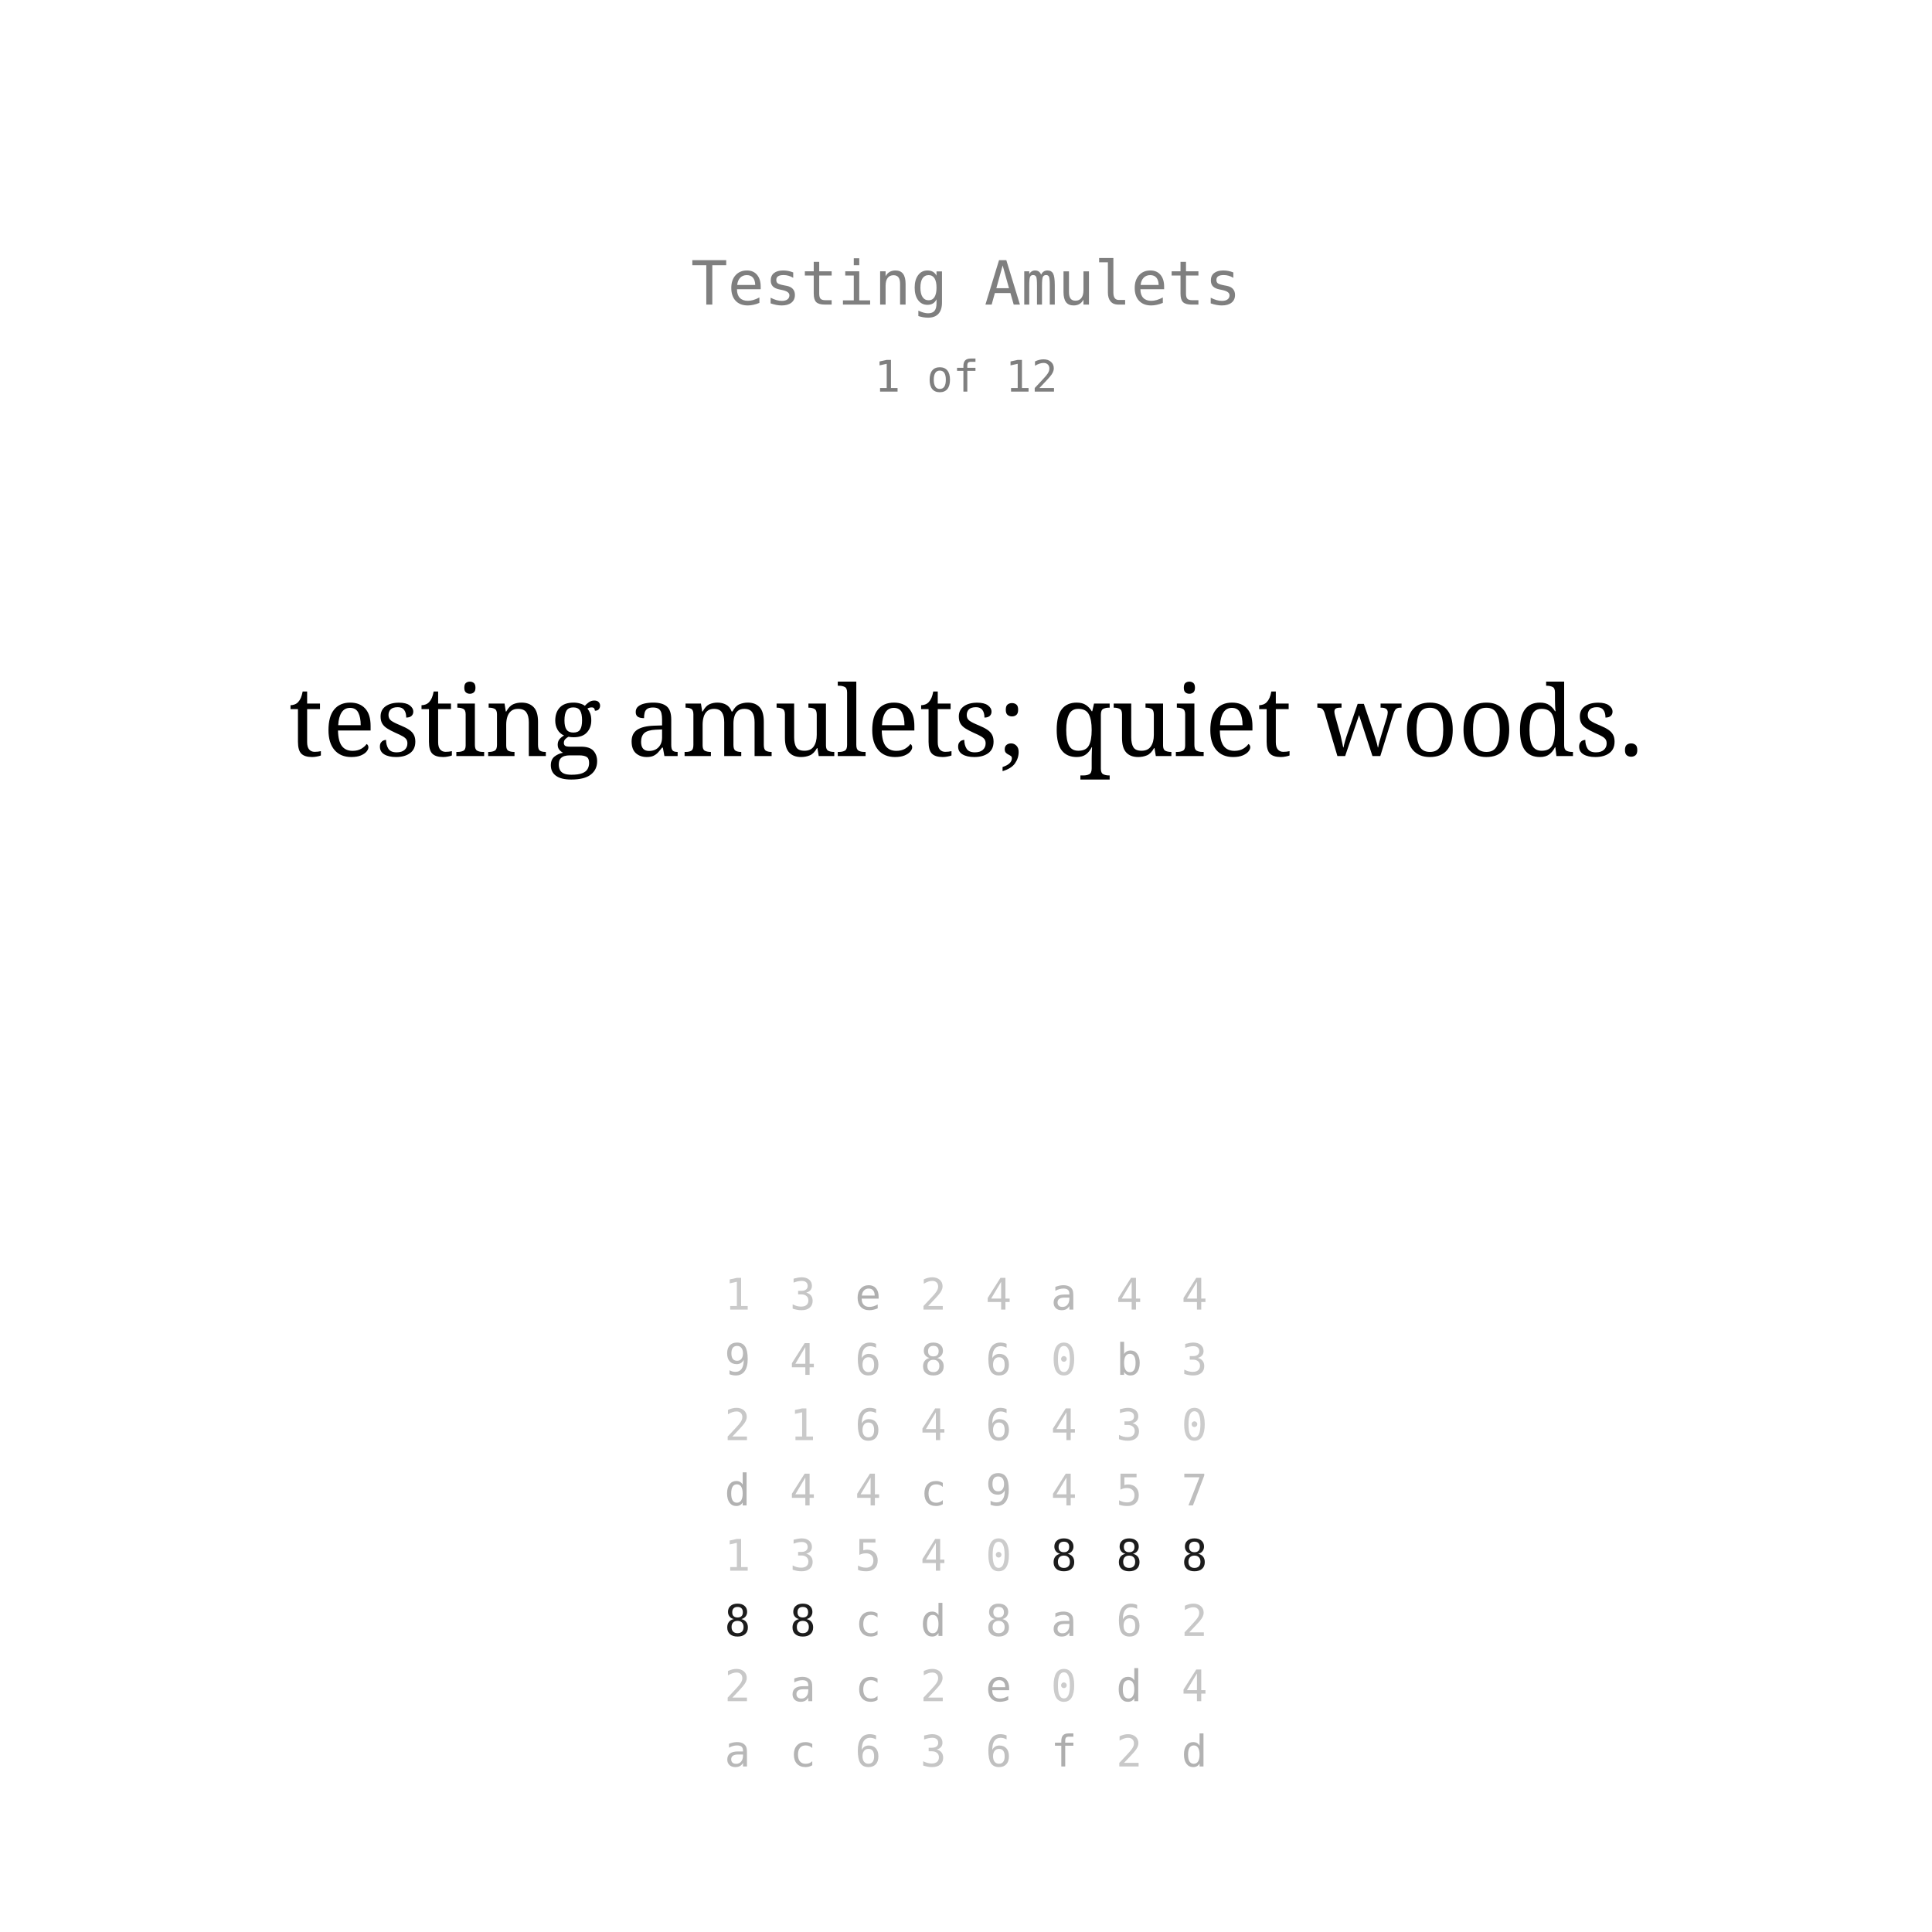
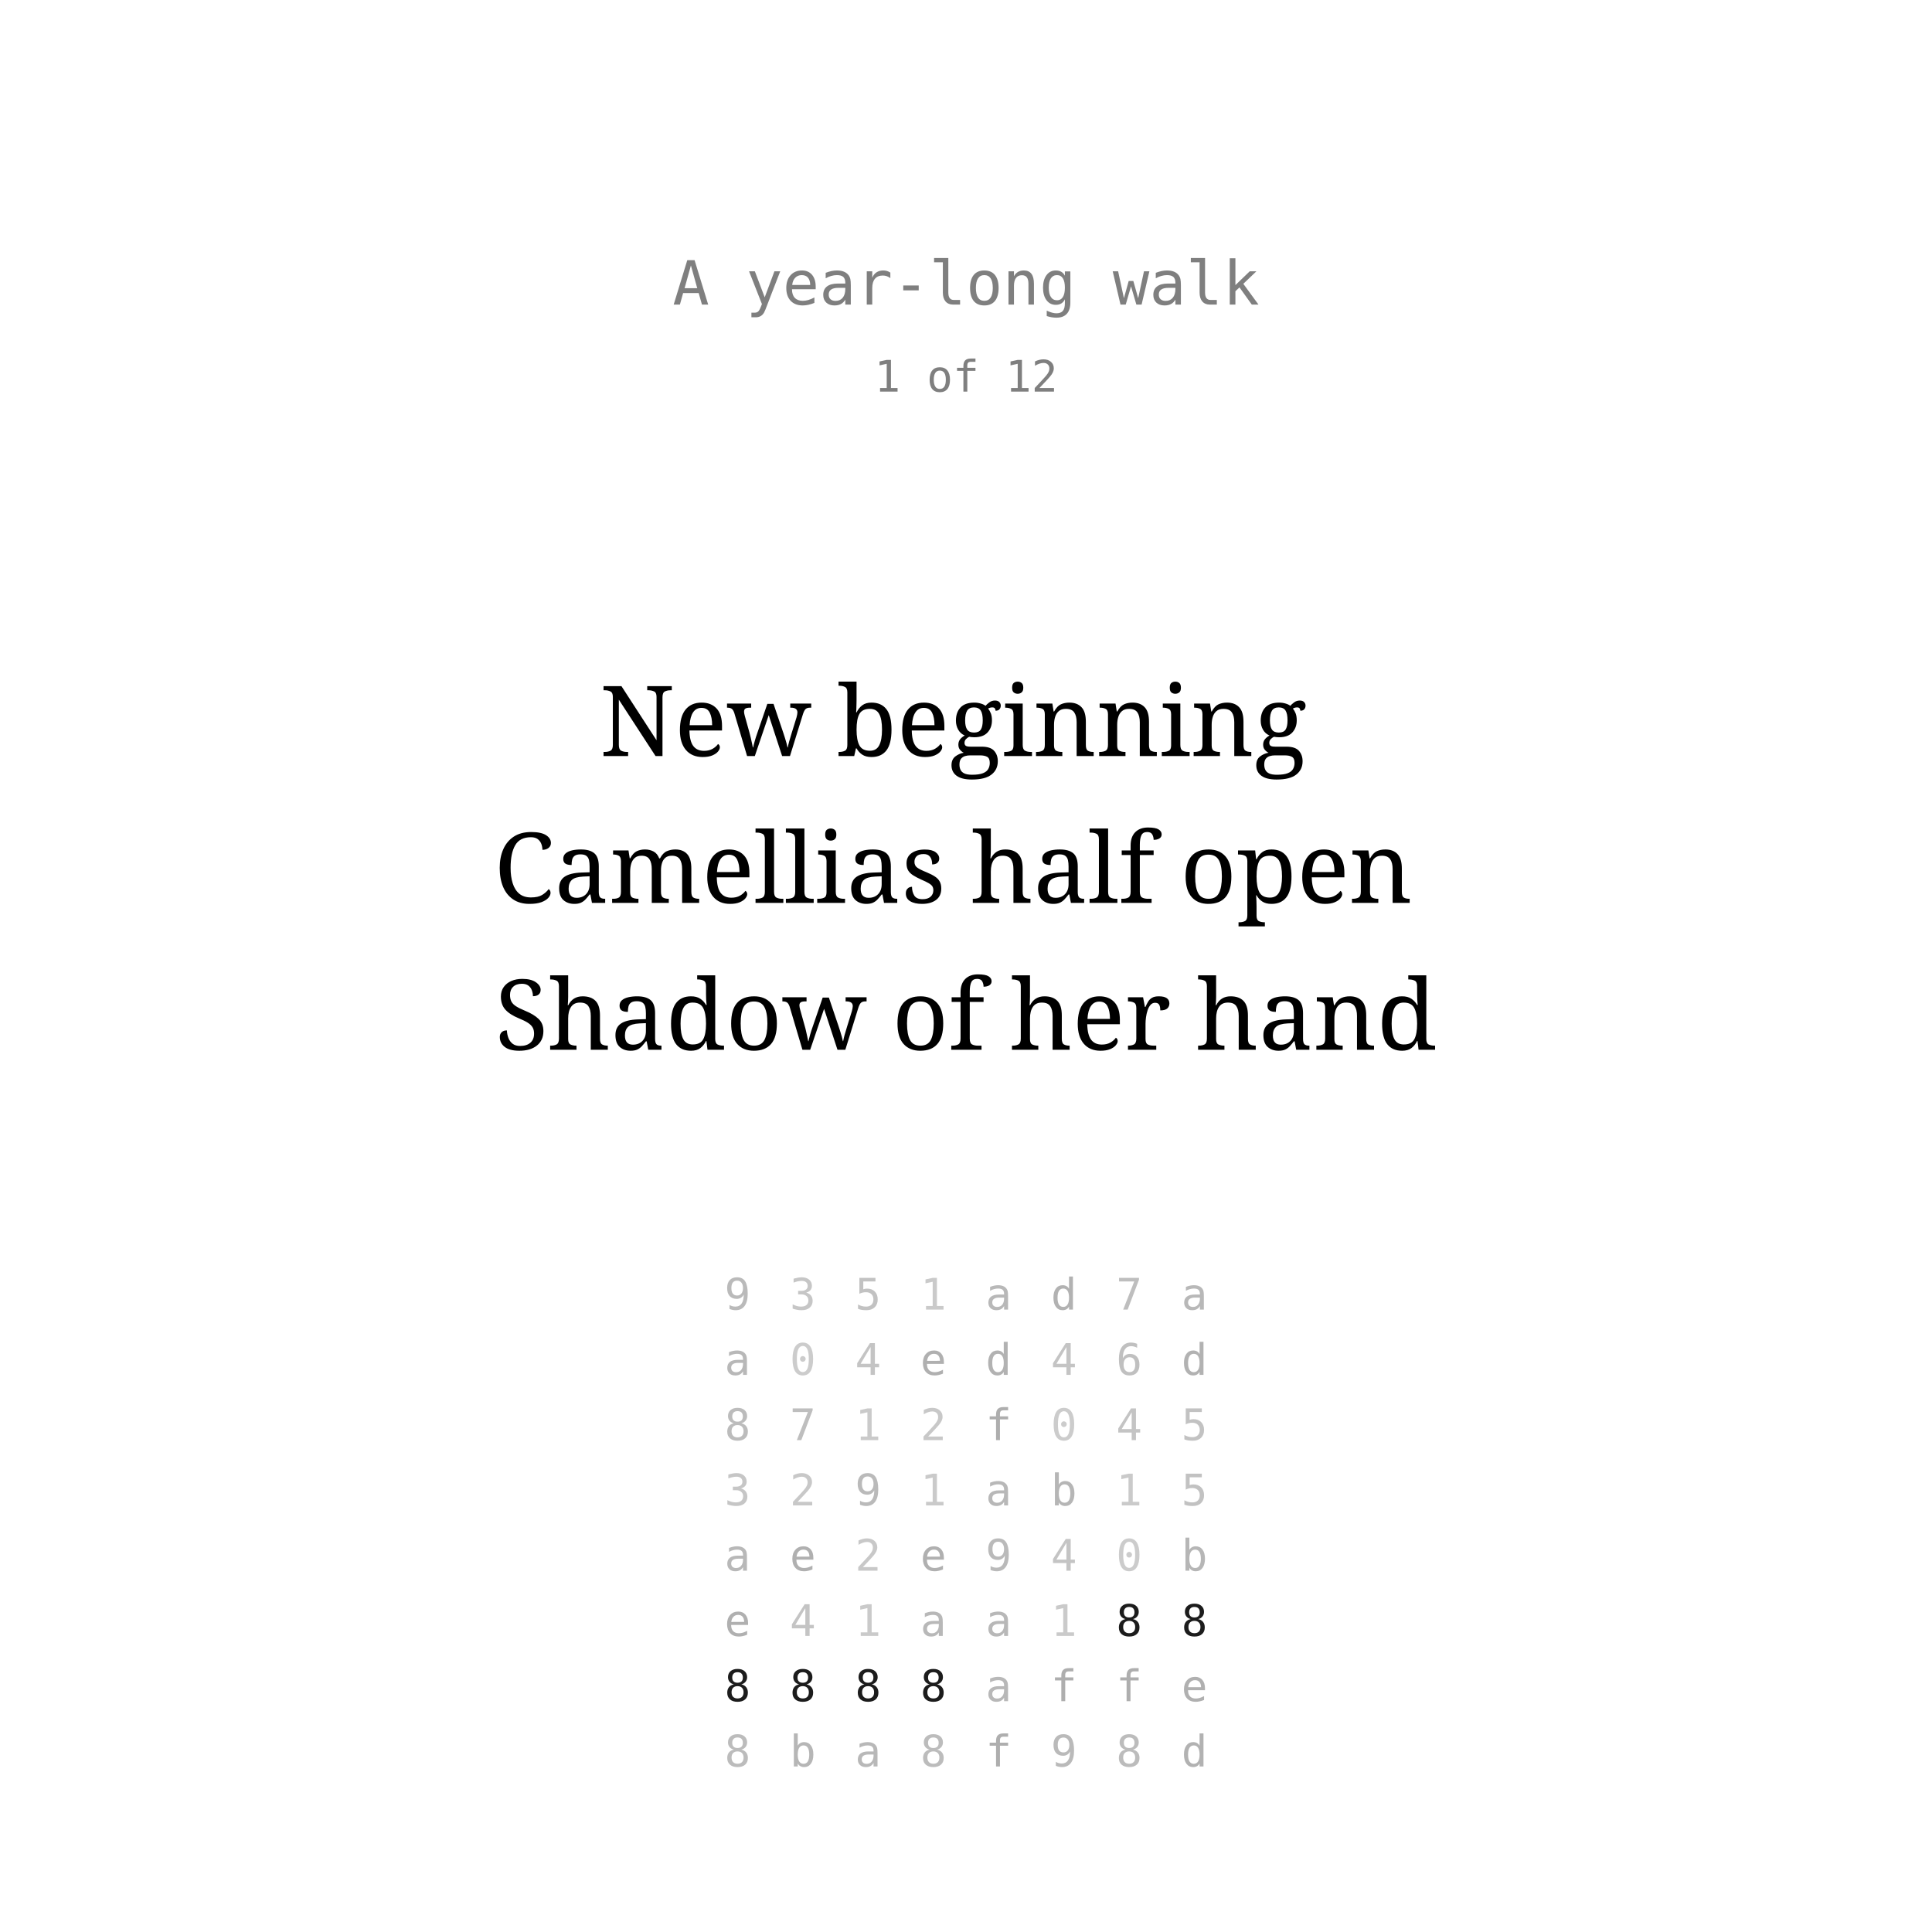
<svg xmlns="http://www.w3.org/2000/svg" viewBox="0 0 888 888" width="888" height="888" shape-rendering="crispEdges">
  <style>.h0{fill:#fff} .h1{fill:#000}</style>
  <rect class="h0" x="0" y="0" width="888" height="888" />
-   <text x="444" y="140" class="h1" font-family="monospace" font-size="28px" opacity=".5" text-anchor="middle">Testing Amulets</text>
+   <text x="444" y="140" class="h1" font-family="monospace" font-size="28px" opacity=".5" text-anchor="middle">A year-long walk</text>
  <text x="444" y="180" class="h1" font-family="monospace" font-size="20px" opacity=".5" text-anchor="middle">1 of 12</text>
  <text class="h1" x="444" y="280" font-family="serif" font-size="45px" text-anchor="middle">
-     <tspan x="444" dy="1.5em">testing amulets; quiet woods.</tspan>
+     <tspan x="444" dy="1.5em">New beginning
+ </tspan>
+     <tspan x="444" dy="1.5em">Camellias half open
+ </tspan>
+     <tspan x="444" dy="1.5em">Shadow of her hand</tspan>
  </text>
-   <text opacity="0.208" class="h1" x="339" y="595" font-family="monospace" dominant-baseline="central" text-anchor="middle" font-size="20px">1</text>
+   <text opacity="0.27" class="h1" x="339" y="595" font-family="monospace" dominant-baseline="central" text-anchor="middle" font-size="20px">9</text>
  <text opacity="0.223" class="h1" x="369" y="595" font-family="monospace" dominant-baseline="central" text-anchor="middle" font-size="20px">3</text>
-   <text opacity="0.309" class="h1" x="399" y="595" font-family="monospace" dominant-baseline="central" text-anchor="middle" font-size="20px">e</text>
-   <text opacity="0.216" class="h1" x="429" y="595" font-family="monospace" dominant-baseline="central" text-anchor="middle" font-size="20px">2</text>
-   <text opacity="0.231" class="h1" x="459" y="595" font-family="monospace" dominant-baseline="central" text-anchor="middle" font-size="20px">4</text>
-   <text opacity="0.278" class="h1" x="489" y="595" font-family="monospace" dominant-baseline="central" text-anchor="middle" font-size="20px">a</text>
-   <text opacity="0.231" class="h1" x="519" y="595" font-family="monospace" dominant-baseline="central" text-anchor="middle" font-size="20px">4</text>
-   <text opacity="0.231" class="h1" x="549" y="595" font-family="monospace" dominant-baseline="central" text-anchor="middle" font-size="20px">4</text>
-   <text opacity="0.27" class="h1" x="339" y="625" font-family="monospace" dominant-baseline="central" text-anchor="middle" font-size="20px">9</text>
-   <text opacity="0.231" class="h1" x="369" y="625" font-family="monospace" dominant-baseline="central" text-anchor="middle" font-size="20px">4</text>
-   <text opacity="0.247" class="h1" x="399" y="625" font-family="monospace" dominant-baseline="central" text-anchor="middle" font-size="20px">6</text>
-   <text opacity="0.263" class="h1" x="429" y="625" font-family="monospace" dominant-baseline="central" text-anchor="middle" font-size="20px">8</text>
-   <text opacity="0.247" class="h1" x="459" y="625" font-family="monospace" dominant-baseline="central" text-anchor="middle" font-size="20px">6</text>
-   <text opacity="0.2" class="h1" x="489" y="625" font-family="monospace" dominant-baseline="central" text-anchor="middle" font-size="20px">0</text>
-   <text opacity="0.286" class="h1" x="519" y="625" font-family="monospace" dominant-baseline="central" text-anchor="middle" font-size="20px">b</text>
-   <text opacity="0.223" class="h1" x="549" y="625" font-family="monospace" dominant-baseline="central" text-anchor="middle" font-size="20px">3</text>
-   <text opacity="0.216" class="h1" x="339" y="655" font-family="monospace" dominant-baseline="central" text-anchor="middle" font-size="20px">2</text>
-   <text opacity="0.208" class="h1" x="369" y="655" font-family="monospace" dominant-baseline="central" text-anchor="middle" font-size="20px">1</text>
-   <text opacity="0.247" class="h1" x="399" y="655" font-family="monospace" dominant-baseline="central" text-anchor="middle" font-size="20px">6</text>
-   <text opacity="0.231" class="h1" x="429" y="655" font-family="monospace" dominant-baseline="central" text-anchor="middle" font-size="20px">4</text>
-   <text opacity="0.247" class="h1" x="459" y="655" font-family="monospace" dominant-baseline="central" text-anchor="middle" font-size="20px">6</text>
-   <text opacity="0.231" class="h1" x="489" y="655" font-family="monospace" dominant-baseline="central" text-anchor="middle" font-size="20px">4</text>
-   <text opacity="0.223" class="h1" x="519" y="655" font-family="monospace" dominant-baseline="central" text-anchor="middle" font-size="20px">3</text>
-   <text opacity="0.2" class="h1" x="549" y="655" font-family="monospace" dominant-baseline="central" text-anchor="middle" font-size="20px">0</text>
-   <text opacity="0.302" class="h1" x="339" y="685" font-family="monospace" dominant-baseline="central" text-anchor="middle" font-size="20px">d</text>
-   <text opacity="0.231" class="h1" x="369" y="685" font-family="monospace" dominant-baseline="central" text-anchor="middle" font-size="20px">4</text>
-   <text opacity="0.231" class="h1" x="399" y="685" font-family="monospace" dominant-baseline="central" text-anchor="middle" font-size="20px">4</text>
-   <text opacity="0.294" class="h1" x="429" y="685" font-family="monospace" dominant-baseline="central" text-anchor="middle" font-size="20px">c</text>
-   <text opacity="0.27" class="h1" x="459" y="685" font-family="monospace" dominant-baseline="central" text-anchor="middle" font-size="20px">9</text>
-   <text opacity="0.231" class="h1" x="489" y="685" font-family="monospace" dominant-baseline="central" text-anchor="middle" font-size="20px">4</text>
-   <text opacity="0.239" class="h1" x="519" y="685" font-family="monospace" dominant-baseline="central" text-anchor="middle" font-size="20px">5</text>
-   <text opacity="0.255" class="h1" x="549" y="685" font-family="monospace" dominant-baseline="central" text-anchor="middle" font-size="20px">7</text>
-   <text opacity="0.208" class="h1" x="339" y="715" font-family="monospace" dominant-baseline="central" text-anchor="middle" font-size="20px">1</text>
-   <text opacity="0.223" class="h1" x="369" y="715" font-family="monospace" dominant-baseline="central" text-anchor="middle" font-size="20px">3</text>
-   <text opacity="0.239" class="h1" x="399" y="715" font-family="monospace" dominant-baseline="central" text-anchor="middle" font-size="20px">5</text>
-   <text opacity="0.231" class="h1" x="429" y="715" font-family="monospace" dominant-baseline="central" text-anchor="middle" font-size="20px">4</text>
-   <text opacity="0.2" class="h1" x="459" y="715" font-family="monospace" dominant-baseline="central" text-anchor="middle" font-size="20px">0</text>
-   <text opacity="0.888" class="h1" x="489" y="715" font-family="monospace" dominant-baseline="central" text-anchor="middle" font-size="20px">8</text>
-   <text opacity="0.888" class="h1" x="519" y="715" font-family="monospace" dominant-baseline="central" text-anchor="middle" font-size="20px">8</text>
-   <text opacity="0.888" class="h1" x="549" y="715" font-family="monospace" dominant-baseline="central" text-anchor="middle" font-size="20px">8</text>
-   <text opacity="0.888" class="h1" x="339" y="745" font-family="monospace" dominant-baseline="central" text-anchor="middle" font-size="20px">8</text>
-   <text opacity="0.888" class="h1" x="369" y="745" font-family="monospace" dominant-baseline="central" text-anchor="middle" font-size="20px">8</text>
-   <text opacity="0.294" class="h1" x="399" y="745" font-family="monospace" dominant-baseline="central" text-anchor="middle" font-size="20px">c</text>
-   <text opacity="0.302" class="h1" x="429" y="745" font-family="monospace" dominant-baseline="central" text-anchor="middle" font-size="20px">d</text>
-   <text opacity="0.263" class="h1" x="459" y="745" font-family="monospace" dominant-baseline="central" text-anchor="middle" font-size="20px">8</text>
-   <text opacity="0.278" class="h1" x="489" y="745" font-family="monospace" dominant-baseline="central" text-anchor="middle" font-size="20px">a</text>
-   <text opacity="0.247" class="h1" x="519" y="745" font-family="monospace" dominant-baseline="central" text-anchor="middle" font-size="20px">6</text>
-   <text opacity="0.216" class="h1" x="549" y="745" font-family="monospace" dominant-baseline="central" text-anchor="middle" font-size="20px">2</text>
-   <text opacity="0.216" class="h1" x="339" y="775" font-family="monospace" dominant-baseline="central" text-anchor="middle" font-size="20px">2</text>
-   <text opacity="0.278" class="h1" x="369" y="775" font-family="monospace" dominant-baseline="central" text-anchor="middle" font-size="20px">a</text>
-   <text opacity="0.294" class="h1" x="399" y="775" font-family="monospace" dominant-baseline="central" text-anchor="middle" font-size="20px">c</text>
-   <text opacity="0.216" class="h1" x="429" y="775" font-family="monospace" dominant-baseline="central" text-anchor="middle" font-size="20px">2</text>
-   <text opacity="0.309" class="h1" x="459" y="775" font-family="monospace" dominant-baseline="central" text-anchor="middle" font-size="20px">e</text>
-   <text opacity="0.2" class="h1" x="489" y="775" font-family="monospace" dominant-baseline="central" text-anchor="middle" font-size="20px">0</text>
-   <text opacity="0.302" class="h1" x="519" y="775" font-family="monospace" dominant-baseline="central" text-anchor="middle" font-size="20px">d</text>
-   <text opacity="0.231" class="h1" x="549" y="775" font-family="monospace" dominant-baseline="central" text-anchor="middle" font-size="20px">4</text>
-   <text opacity="0.278" class="h1" x="339" y="805" font-family="monospace" dominant-baseline="central" text-anchor="middle" font-size="20px">a</text>
-   <text opacity="0.294" class="h1" x="369" y="805" font-family="monospace" dominant-baseline="central" text-anchor="middle" font-size="20px">c</text>
-   <text opacity="0.247" class="h1" x="399" y="805" font-family="monospace" dominant-baseline="central" text-anchor="middle" font-size="20px">6</text>
-   <text opacity="0.223" class="h1" x="429" y="805" font-family="monospace" dominant-baseline="central" text-anchor="middle" font-size="20px">3</text>
-   <text opacity="0.247" class="h1" x="459" y="805" font-family="monospace" dominant-baseline="central" text-anchor="middle" font-size="20px">6</text>
-   <text opacity="0.317" class="h1" x="489" y="805" font-family="monospace" dominant-baseline="central" text-anchor="middle" font-size="20px">f</text>
-   <text opacity="0.216" class="h1" x="519" y="805" font-family="monospace" dominant-baseline="central" text-anchor="middle" font-size="20px">2</text>
+   <text opacity="0.239" class="h1" x="399" y="595" font-family="monospace" dominant-baseline="central" text-anchor="middle" font-size="20px">5</text>
+   <text opacity="0.208" class="h1" x="429" y="595" font-family="monospace" dominant-baseline="central" text-anchor="middle" font-size="20px">1</text>
+   <text opacity="0.278" class="h1" x="459" y="595" font-family="monospace" dominant-baseline="central" text-anchor="middle" font-size="20px">a</text>
+   <text opacity="0.302" class="h1" x="489" y="595" font-family="monospace" dominant-baseline="central" text-anchor="middle" font-size="20px">d</text>
+   <text opacity="0.255" class="h1" x="519" y="595" font-family="monospace" dominant-baseline="central" text-anchor="middle" font-size="20px">7</text>
+   <text opacity="0.278" class="h1" x="549" y="595" font-family="monospace" dominant-baseline="central" text-anchor="middle" font-size="20px">a</text>
+   <text opacity="0.278" class="h1" x="339" y="625" font-family="monospace" dominant-baseline="central" text-anchor="middle" font-size="20px">a</text>
+   <text opacity="0.2" class="h1" x="369" y="625" font-family="monospace" dominant-baseline="central" text-anchor="middle" font-size="20px">0</text>
+   <text opacity="0.231" class="h1" x="399" y="625" font-family="monospace" dominant-baseline="central" text-anchor="middle" font-size="20px">4</text>
+   <text opacity="0.309" class="h1" x="429" y="625" font-family="monospace" dominant-baseline="central" text-anchor="middle" font-size="20px">e</text>
+   <text opacity="0.302" class="h1" x="459" y="625" font-family="monospace" dominant-baseline="central" text-anchor="middle" font-size="20px">d</text>
+   <text opacity="0.231" class="h1" x="489" y="625" font-family="monospace" dominant-baseline="central" text-anchor="middle" font-size="20px">4</text>
+   <text opacity="0.247" class="h1" x="519" y="625" font-family="monospace" dominant-baseline="central" text-anchor="middle" font-size="20px">6</text>
+   <text opacity="0.302" class="h1" x="549" y="625" font-family="monospace" dominant-baseline="central" text-anchor="middle" font-size="20px">d</text>
+   <text opacity="0.263" class="h1" x="339" y="655" font-family="monospace" dominant-baseline="central" text-anchor="middle" font-size="20px">8</text>
+   <text opacity="0.255" class="h1" x="369" y="655" font-family="monospace" dominant-baseline="central" text-anchor="middle" font-size="20px">7</text>
+   <text opacity="0.208" class="h1" x="399" y="655" font-family="monospace" dominant-baseline="central" text-anchor="middle" font-size="20px">1</text>
+   <text opacity="0.216" class="h1" x="429" y="655" font-family="monospace" dominant-baseline="central" text-anchor="middle" font-size="20px">2</text>
+   <text opacity="0.317" class="h1" x="459" y="655" font-family="monospace" dominant-baseline="central" text-anchor="middle" font-size="20px">f</text>
+   <text opacity="0.2" class="h1" x="489" y="655" font-family="monospace" dominant-baseline="central" text-anchor="middle" font-size="20px">0</text>
+   <text opacity="0.231" class="h1" x="519" y="655" font-family="monospace" dominant-baseline="central" text-anchor="middle" font-size="20px">4</text>
+   <text opacity="0.239" class="h1" x="549" y="655" font-family="monospace" dominant-baseline="central" text-anchor="middle" font-size="20px">5</text>
+   <text opacity="0.223" class="h1" x="339" y="685" font-family="monospace" dominant-baseline="central" text-anchor="middle" font-size="20px">3</text>
+   <text opacity="0.216" class="h1" x="369" y="685" font-family="monospace" dominant-baseline="central" text-anchor="middle" font-size="20px">2</text>
+   <text opacity="0.27" class="h1" x="399" y="685" font-family="monospace" dominant-baseline="central" text-anchor="middle" font-size="20px">9</text>
+   <text opacity="0.208" class="h1" x="429" y="685" font-family="monospace" dominant-baseline="central" text-anchor="middle" font-size="20px">1</text>
+   <text opacity="0.278" class="h1" x="459" y="685" font-family="monospace" dominant-baseline="central" text-anchor="middle" font-size="20px">a</text>
+   <text opacity="0.286" class="h1" x="489" y="685" font-family="monospace" dominant-baseline="central" text-anchor="middle" font-size="20px">b</text>
+   <text opacity="0.208" class="h1" x="519" y="685" font-family="monospace" dominant-baseline="central" text-anchor="middle" font-size="20px">1</text>
+   <text opacity="0.239" class="h1" x="549" y="685" font-family="monospace" dominant-baseline="central" text-anchor="middle" font-size="20px">5</text>
+   <text opacity="0.278" class="h1" x="339" y="715" font-family="monospace" dominant-baseline="central" text-anchor="middle" font-size="20px">a</text>
+   <text opacity="0.309" class="h1" x="369" y="715" font-family="monospace" dominant-baseline="central" text-anchor="middle" font-size="20px">e</text>
+   <text opacity="0.216" class="h1" x="399" y="715" font-family="monospace" dominant-baseline="central" text-anchor="middle" font-size="20px">2</text>
+   <text opacity="0.309" class="h1" x="429" y="715" font-family="monospace" dominant-baseline="central" text-anchor="middle" font-size="20px">e</text>
+   <text opacity="0.27" class="h1" x="459" y="715" font-family="monospace" dominant-baseline="central" text-anchor="middle" font-size="20px">9</text>
+   <text opacity="0.231" class="h1" x="489" y="715" font-family="monospace" dominant-baseline="central" text-anchor="middle" font-size="20px">4</text>
+   <text opacity="0.2" class="h1" x="519" y="715" font-family="monospace" dominant-baseline="central" text-anchor="middle" font-size="20px">0</text>
+   <text opacity="0.286" class="h1" x="549" y="715" font-family="monospace" dominant-baseline="central" text-anchor="middle" font-size="20px">b</text>
+   <text opacity="0.309" class="h1" x="339" y="745" font-family="monospace" dominant-baseline="central" text-anchor="middle" font-size="20px">e</text>
+   <text opacity="0.231" class="h1" x="369" y="745" font-family="monospace" dominant-baseline="central" text-anchor="middle" font-size="20px">4</text>
+   <text opacity="0.208" class="h1" x="399" y="745" font-family="monospace" dominant-baseline="central" text-anchor="middle" font-size="20px">1</text>
+   <text opacity="0.278" class="h1" x="429" y="745" font-family="monospace" dominant-baseline="central" text-anchor="middle" font-size="20px">a</text>
+   <text opacity="0.278" class="h1" x="459" y="745" font-family="monospace" dominant-baseline="central" text-anchor="middle" font-size="20px">a</text>
+   <text opacity="0.208" class="h1" x="489" y="745" font-family="monospace" dominant-baseline="central" text-anchor="middle" font-size="20px">1</text>
+   <text opacity="0.888" class="h1" x="519" y="745" font-family="monospace" dominant-baseline="central" text-anchor="middle" font-size="20px">8</text>
+   <text opacity="0.888" class="h1" x="549" y="745" font-family="monospace" dominant-baseline="central" text-anchor="middle" font-size="20px">8</text>
+   <text opacity="0.888" class="h1" x="339" y="775" font-family="monospace" dominant-baseline="central" text-anchor="middle" font-size="20px">8</text>
+   <text opacity="0.888" class="h1" x="369" y="775" font-family="monospace" dominant-baseline="central" text-anchor="middle" font-size="20px">8</text>
+   <text opacity="0.888" class="h1" x="399" y="775" font-family="monospace" dominant-baseline="central" text-anchor="middle" font-size="20px">8</text>
+   <text opacity="0.888" class="h1" x="429" y="775" font-family="monospace" dominant-baseline="central" text-anchor="middle" font-size="20px">8</text>
+   <text opacity="0.278" class="h1" x="459" y="775" font-family="monospace" dominant-baseline="central" text-anchor="middle" font-size="20px">a</text>
+   <text opacity="0.317" class="h1" x="489" y="775" font-family="monospace" dominant-baseline="central" text-anchor="middle" font-size="20px">f</text>
+   <text opacity="0.317" class="h1" x="519" y="775" font-family="monospace" dominant-baseline="central" text-anchor="middle" font-size="20px">f</text>
+   <text opacity="0.309" class="h1" x="549" y="775" font-family="monospace" dominant-baseline="central" text-anchor="middle" font-size="20px">e</text>
+   <text opacity="0.263" class="h1" x="339" y="805" font-family="monospace" dominant-baseline="central" text-anchor="middle" font-size="20px">8</text>
+   <text opacity="0.286" class="h1" x="369" y="805" font-family="monospace" dominant-baseline="central" text-anchor="middle" font-size="20px">b</text>
+   <text opacity="0.278" class="h1" x="399" y="805" font-family="monospace" dominant-baseline="central" text-anchor="middle" font-size="20px">a</text>
+   <text opacity="0.263" class="h1" x="429" y="805" font-family="monospace" dominant-baseline="central" text-anchor="middle" font-size="20px">8</text>
+   <text opacity="0.317" class="h1" x="459" y="805" font-family="monospace" dominant-baseline="central" text-anchor="middle" font-size="20px">f</text>
+   <text opacity="0.27" class="h1" x="489" y="805" font-family="monospace" dominant-baseline="central" text-anchor="middle" font-size="20px">9</text>
+   <text opacity="0.263" class="h1" x="519" y="805" font-family="monospace" dominant-baseline="central" text-anchor="middle" font-size="20px">8</text>
  <text opacity="0.302" class="h1" x="549" y="805" font-family="monospace" dominant-baseline="central" text-anchor="middle" font-size="20px">d</text>
</svg>
